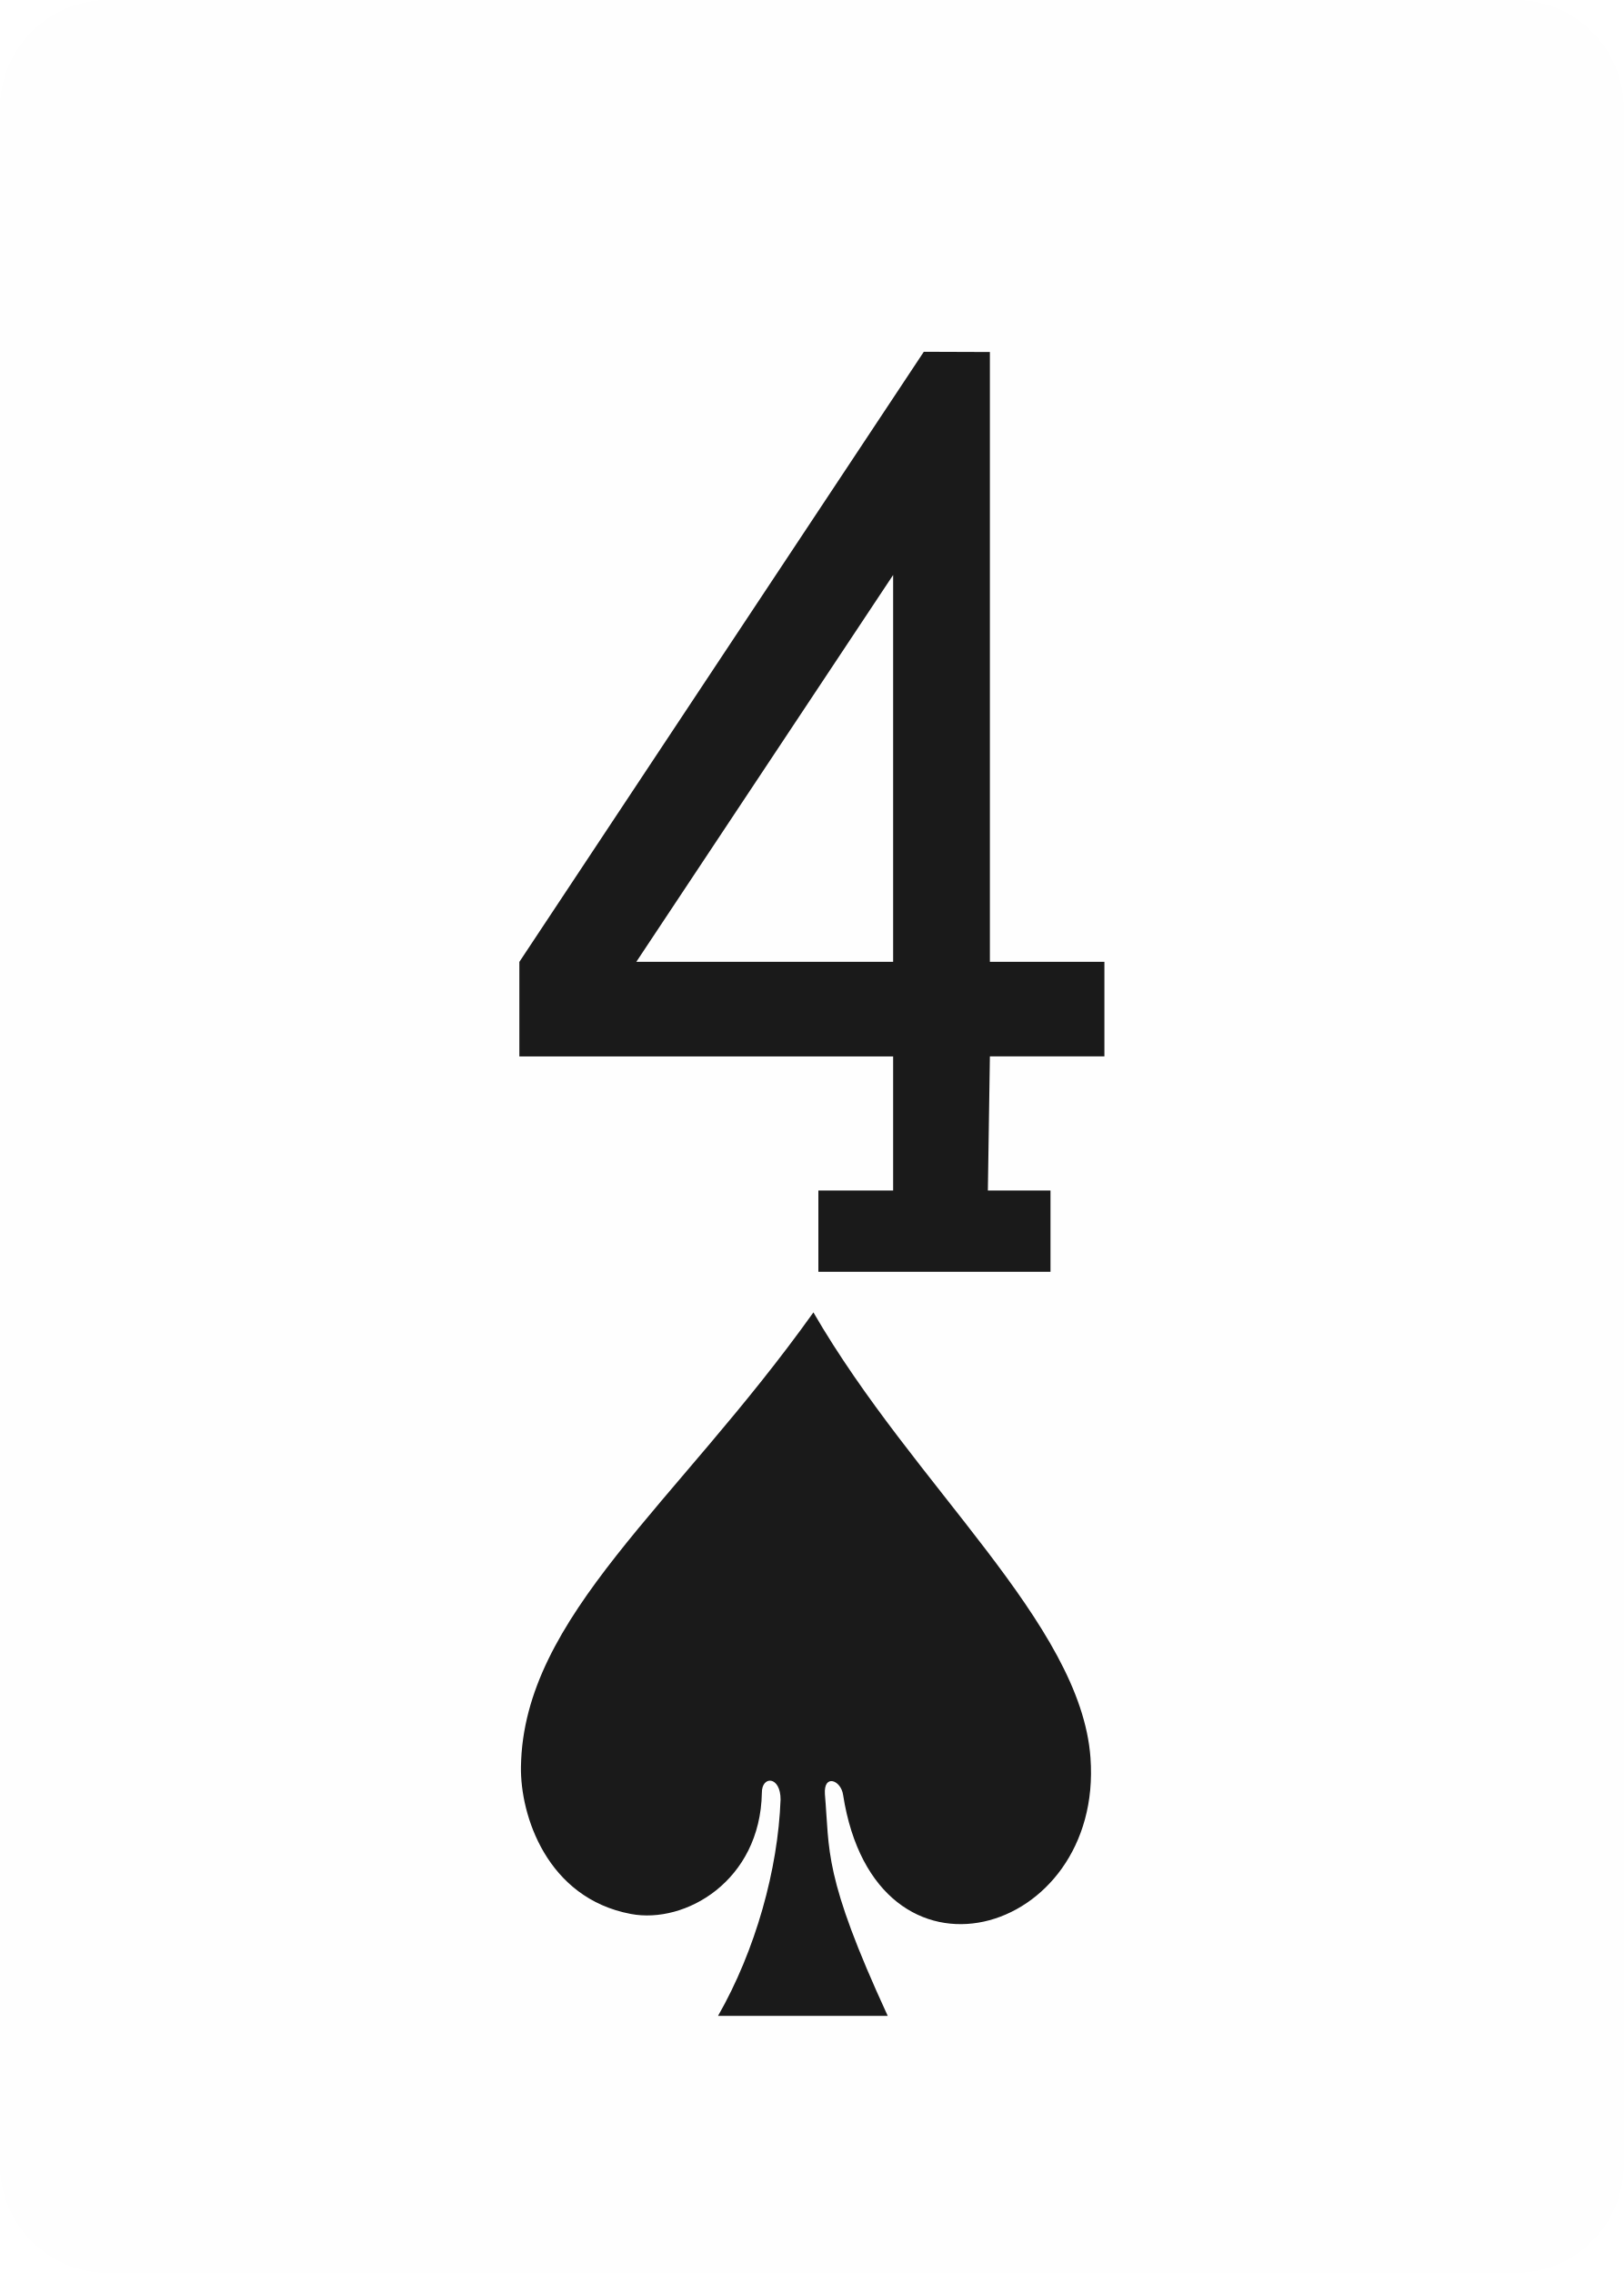
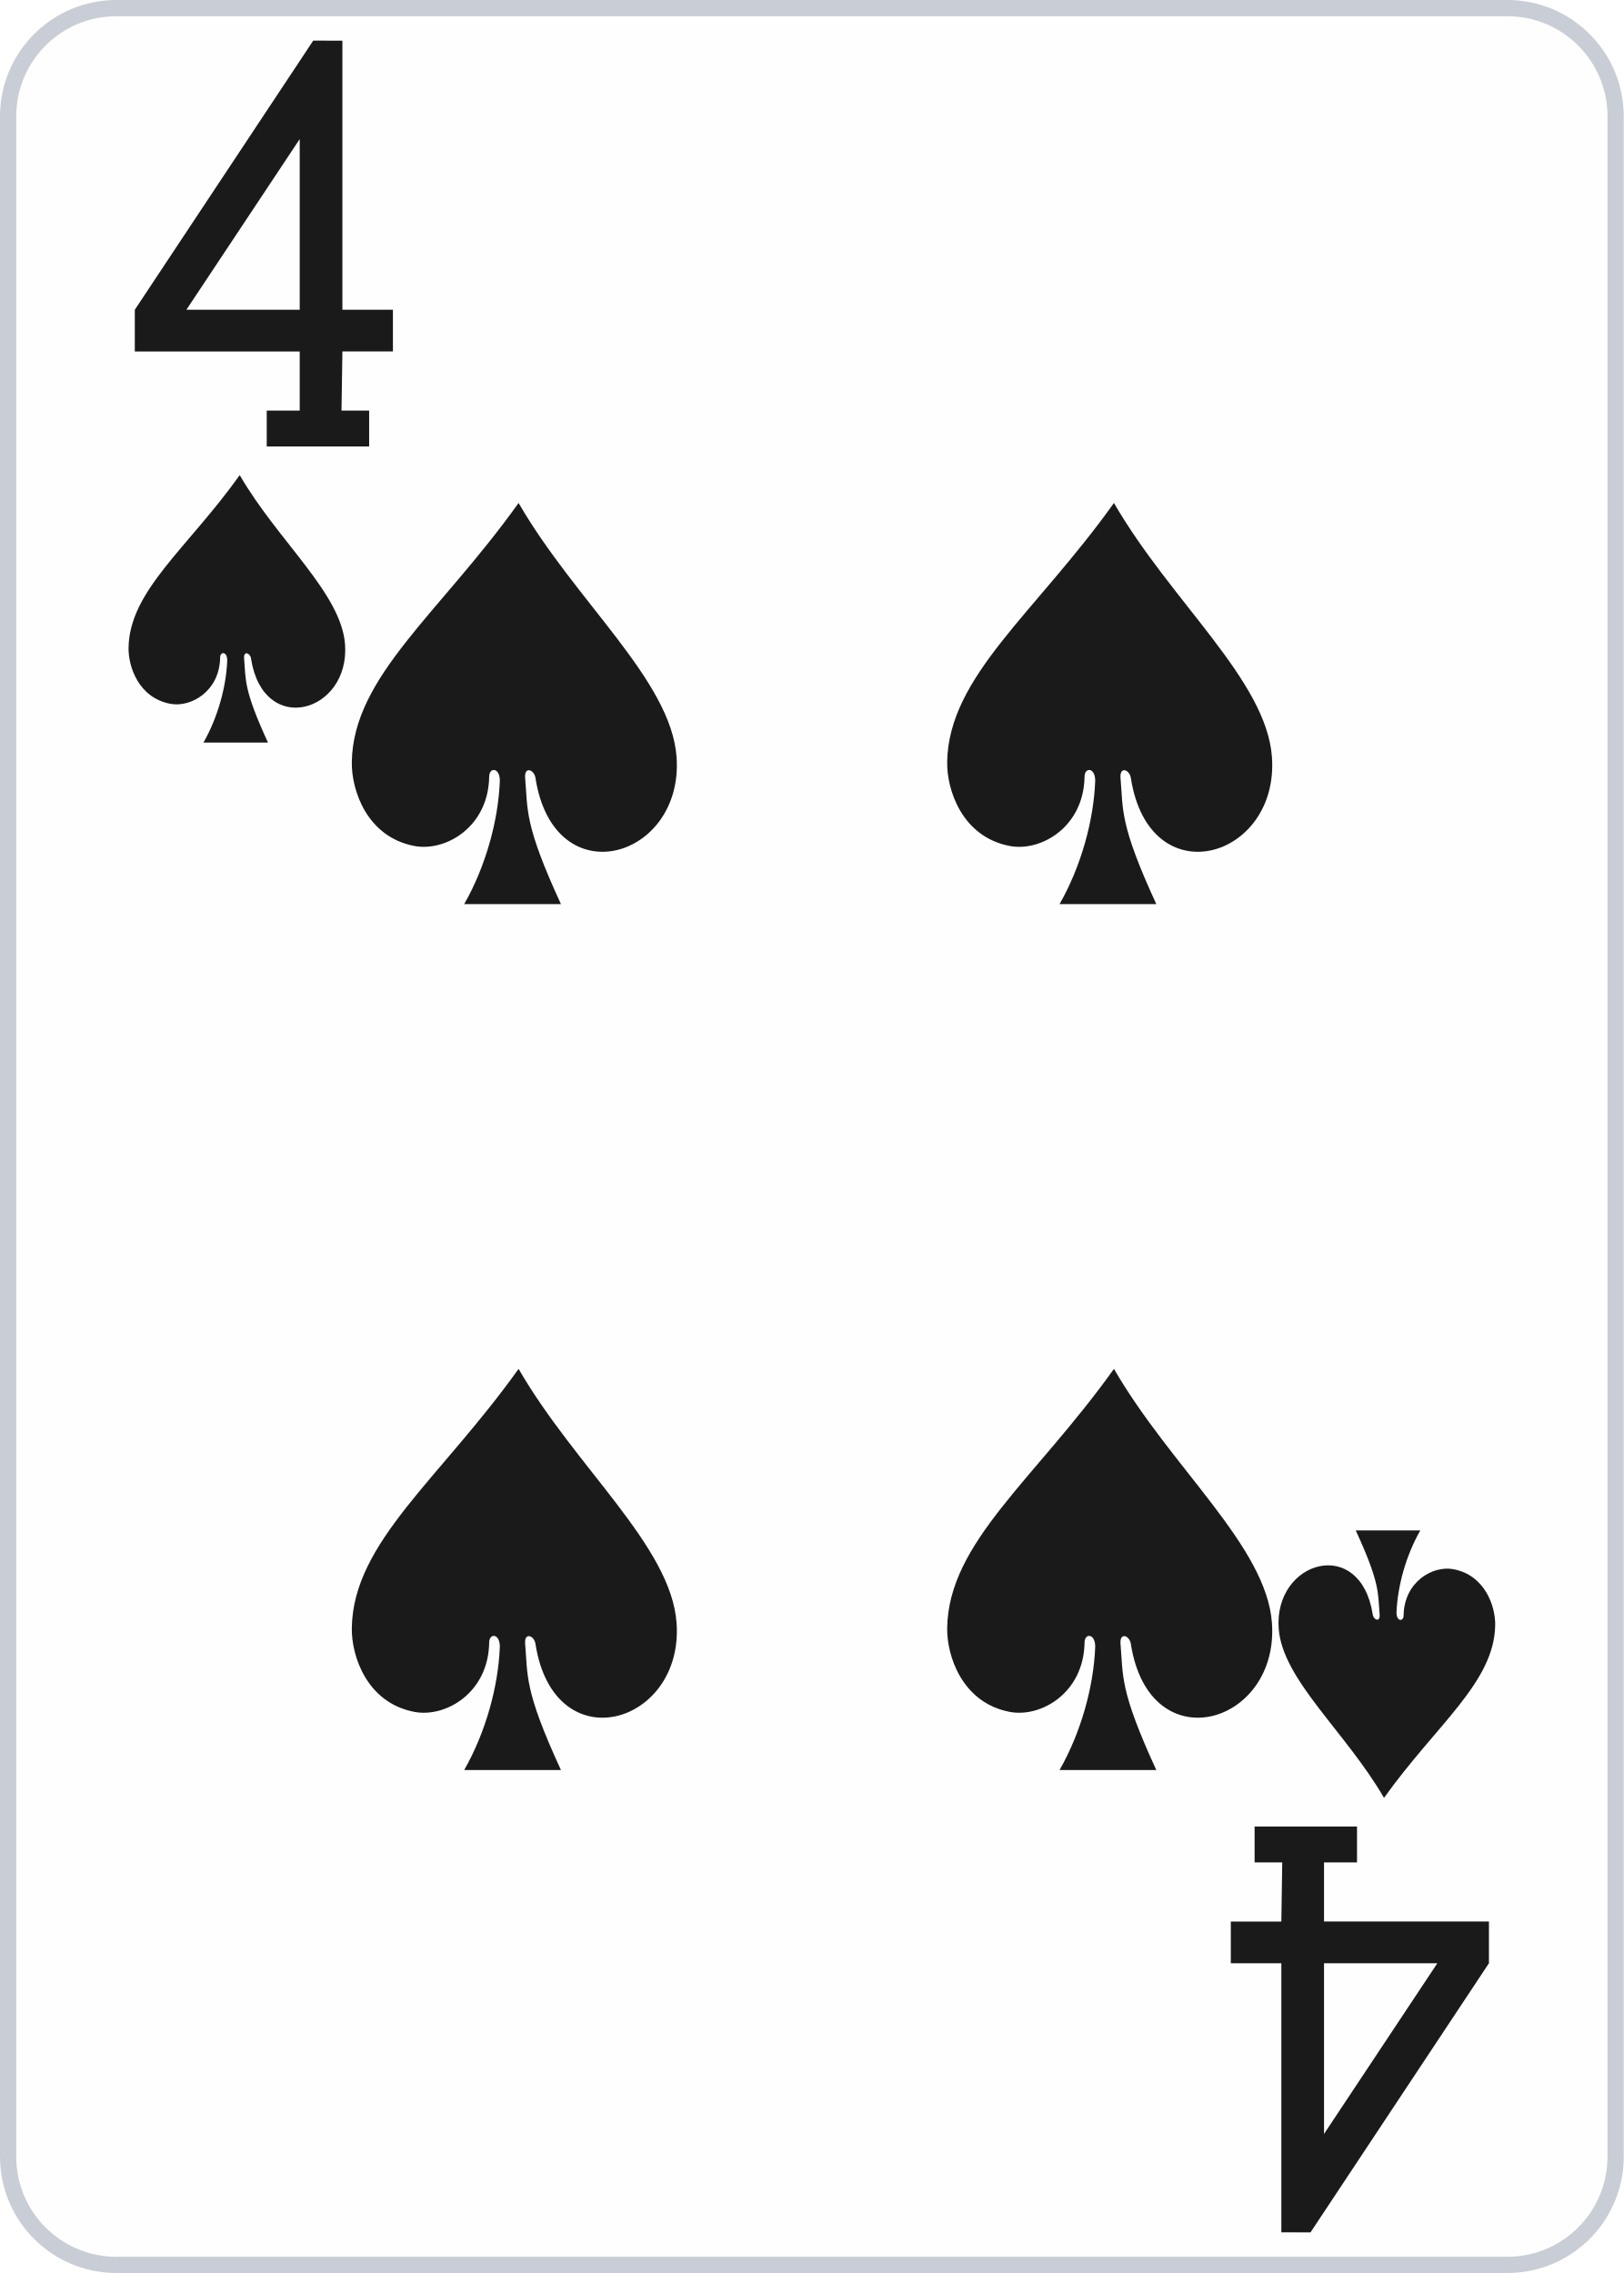
<svg xmlns="http://www.w3.org/2000/svg" viewBox="0 0 120 168">
-   <rect x="0" y="0" width="120" height="168" rx="8" fill="#fefefe" />
-   <path d="m10.34,31.817l0,-2.812l2.585,0l0,-4.635l-12.925,0l0,-3.27l13.986,-21.1l2.285,0.008l0,21.09l3.96,0l0,3.27l-3.96,0l-0.07,4.638l2.166,0l0,2.812l-8.027,0l0,-0.001zm2.585,-24.097l-8.88,13.377l8.88,0l0,-13.377z" transform="matrix(2.1372 0 0 2.1372 38.382 26.000)" fill="#1a1a1a" />
-   <path d="m26.406,40.187c0.015,-1.98 -1.56,-2.017 -1.542,-0.573c-0.133,7.257 -6.31,10.83 -10.8,9.982c-6.92,-1.307 -9.128,-8.13 -9.06,-12.148c0.2,-12.402 12.77,-21.548 24.11,-37.448c8.31,14.35 22.03,25.623 22.84,36.717c1.08,14.75 -17.71,20.25 -20.394,3.06c-0.172,-1.214 -1.612,-1.76 -1.5,-0.063c0.408,4.71 -0.17,6.674 5.18,18.287l-13.99,0c3.1,-5.42 4.943,-12.09 5.154,-17.81l0.002,-0.004z" transform="matrix(0.8965 0 0 0.8965 34.014 97.000)" fill="#1a1a1a" />
+   <rect x="0.6" y="0.6" width="118.8" height="166.8" rx="8" fill="#fefefe" stroke="#c9cdd6" stroke-width="1.2" />
+   <g transform="translate(-6.970,-8.470) scale(0.44117)">
+     <path d="m10.34,31.817l0,-2.812l2.585,0l0,-4.635l-12.925,0l0,-3.27l13.986,-21.1l2.285,0.008l0,21.09l3.96,0l0,3.27l-3.96,0l-0.07,4.638l2.166,0l0,2.812l-8.027,0l0,-0.001zm2.585,-24.097l-8.88,13.377l8.88,0l0,-13.377z" transform="matrix(2.1372 0 0 2.1372 38.382 26.000)" fill="#1a1a1a" />
+   </g>
+   <g transform="translate(-5.135,-1.756) scale(0.38013)">
+     <path d="m26.406,40.187c0.015,-1.98 -1.56,-2.017 -1.542,-0.573c-0.133,7.257 -6.31,10.83 -10.8,9.982c-6.92,-1.307 -9.128,-8.13 -9.06,-12.148c0.2,-12.402 12.77,-21.548 24.11,-37.448c8.31,14.35 22.03,25.623 22.84,36.717c1.08,14.75 -17.71,20.25 -20.394,3.06c-0.172,-1.214 -1.612,-1.76 -1.5,-0.063c0.408,4.71 -0.17,6.674 5.18,18.287l-13.99,0c3.1,-5.42 4.943,-12.09 5.154,-17.81l0.002,-0.004z" transform="matrix(0.8965 0 0 0.8965 34.014 97.000)" fill="#1a1a1a" />
+   </g>
+   <g transform="translate(4.047,-18.134) scale(0.5702)">
+     <path d="m26.406,40.187c0.015,-1.98 -1.56,-2.017 -1.542,-0.573c-0.133,7.257 -6.31,10.83 -10.8,9.982c-6.92,-1.307 -9.128,-8.13 -9.06,-12.148c0.2,-12.402 12.77,-21.548 24.11,-37.448c8.31,14.35 22.03,25.623 22.84,36.717c1.08,14.75 -17.71,20.25 -20.394,3.06c-0.172,-1.214 -1.612,-1.76 -1.5,-0.063c0.408,4.71 -0.17,6.674 5.18,18.287l-13.99,0c3.1,-5.42 4.943,-12.09 5.154,-17.81l0.002,-0.004z" transform="matrix(0.8965 0 0 0.8965 34.014 97.000)" fill="#1a1a1a" />
+   </g>
+   <g transform="translate(48.047,-18.134) scale(0.5702)">
+     <path d="m26.406,40.187c0.015,-1.98 -1.56,-2.017 -1.542,-0.573c-0.133,7.257 -6.31,10.83 -10.8,9.982c-6.92,-1.307 -9.128,-8.13 -9.06,-12.148c0.2,-12.402 12.77,-21.548 24.11,-37.448c8.31,14.35 22.03,25.623 22.84,36.717c1.08,14.75 -17.71,20.25 -20.394,3.06c-0.172,-1.214 -1.612,-1.76 -1.5,-0.063c0.408,4.71 -0.17,6.674 5.18,18.287l-13.99,0c3.1,-5.42 4.943,-12.09 5.154,-17.81l0.002,-0.004z" transform="matrix(0.8965 0 0 0.8965 34.014 97.000)" fill="#1a1a1a" />
+   </g>
+   <g transform="translate(4.047,45.866) scale(0.5702)">
+     <path d="m26.406,40.187c0.015,-1.98 -1.56,-2.017 -1.542,-0.573c-0.133,7.257 -6.31,10.83 -10.8,9.982c-6.92,-1.307 -9.128,-8.13 -9.06,-12.148c0.2,-12.402 12.77,-21.548 24.11,-37.448c8.31,14.35 22.03,25.623 22.84,36.717c1.08,14.75 -17.71,20.25 -20.394,3.06c-0.172,-1.214 -1.612,-1.76 -1.5,-0.063c0.408,4.71 -0.17,6.674 5.18,18.287l-13.99,0c3.1,-5.42 4.943,-12.09 5.154,-17.81l0.002,-0.004z" transform="matrix(0.8965 0 0 0.8965 34.014 97.000)" fill="#1a1a1a" />
+   </g>
+   <g transform="translate(48.047,45.866) scale(0.5702)">
+     <path d="m26.406,40.187c0.015,-1.98 -1.56,-2.017 -1.542,-0.573c-0.133,7.257 -6.31,10.83 -10.8,9.982c-6.92,-1.307 -9.128,-8.13 -9.06,-12.148c0.2,-12.402 12.77,-21.548 24.11,-37.448c8.31,14.35 22.03,25.623 22.84,36.717c1.08,14.75 -17.71,20.25 -20.394,3.06c-0.172,-1.214 -1.612,-1.76 -1.5,-0.063c0.408,4.71 -0.17,6.674 5.18,18.287l-13.99,0c3.1,-5.42 4.943,-12.09 5.154,-17.81l0.002,-0.004z" transform="matrix(0.8965 0 0 0.8965 34.014 97.000)" fill="#1a1a1a" />
+   </g>
+   <g transform="rotate(180 60 84)">
+     <g transform="translate(-6.970,-8.470) scale(0.44117)">
+       <path d="m10.34,31.817l0,-2.812l2.585,0l0,-4.635l-12.925,0l0,-3.27l13.986,-21.1l2.285,0.008l0,21.09l3.96,0l0,3.27l-3.96,0l-0.07,4.638l2.166,0l0,2.812l-8.027,0l0,-0.001zm2.585,-24.097l-8.88,13.377l8.88,0l0,-13.377z" transform="matrix(2.1372 0 0 2.1372 38.382 26.000)" fill="#1a1a1a" />
+     </g>
+     <g transform="translate(-5.135,-1.756) scale(0.38013)">
+       <path d="m26.406,40.187c0.015,-1.98 -1.56,-2.017 -1.542,-0.573c-0.133,7.257 -6.31,10.83 -10.8,9.982c-6.92,-1.307 -9.128,-8.13 -9.06,-12.148c0.2,-12.402 12.77,-21.548 24.11,-37.448c8.31,14.35 22.03,25.623 22.84,36.717c1.08,14.75 -17.71,20.25 -20.394,3.06c-0.172,-1.214 -1.612,-1.76 -1.5,-0.063c0.408,4.71 -0.17,6.674 5.18,18.287l-13.99,0c3.1,-5.42 4.943,-12.09 5.154,-17.81l0.002,-0.004z" transform="matrix(0.8965 0 0 0.8965 34.014 97.000)" fill="#1a1a1a" />
+     </g>
+   </g>
</svg>
